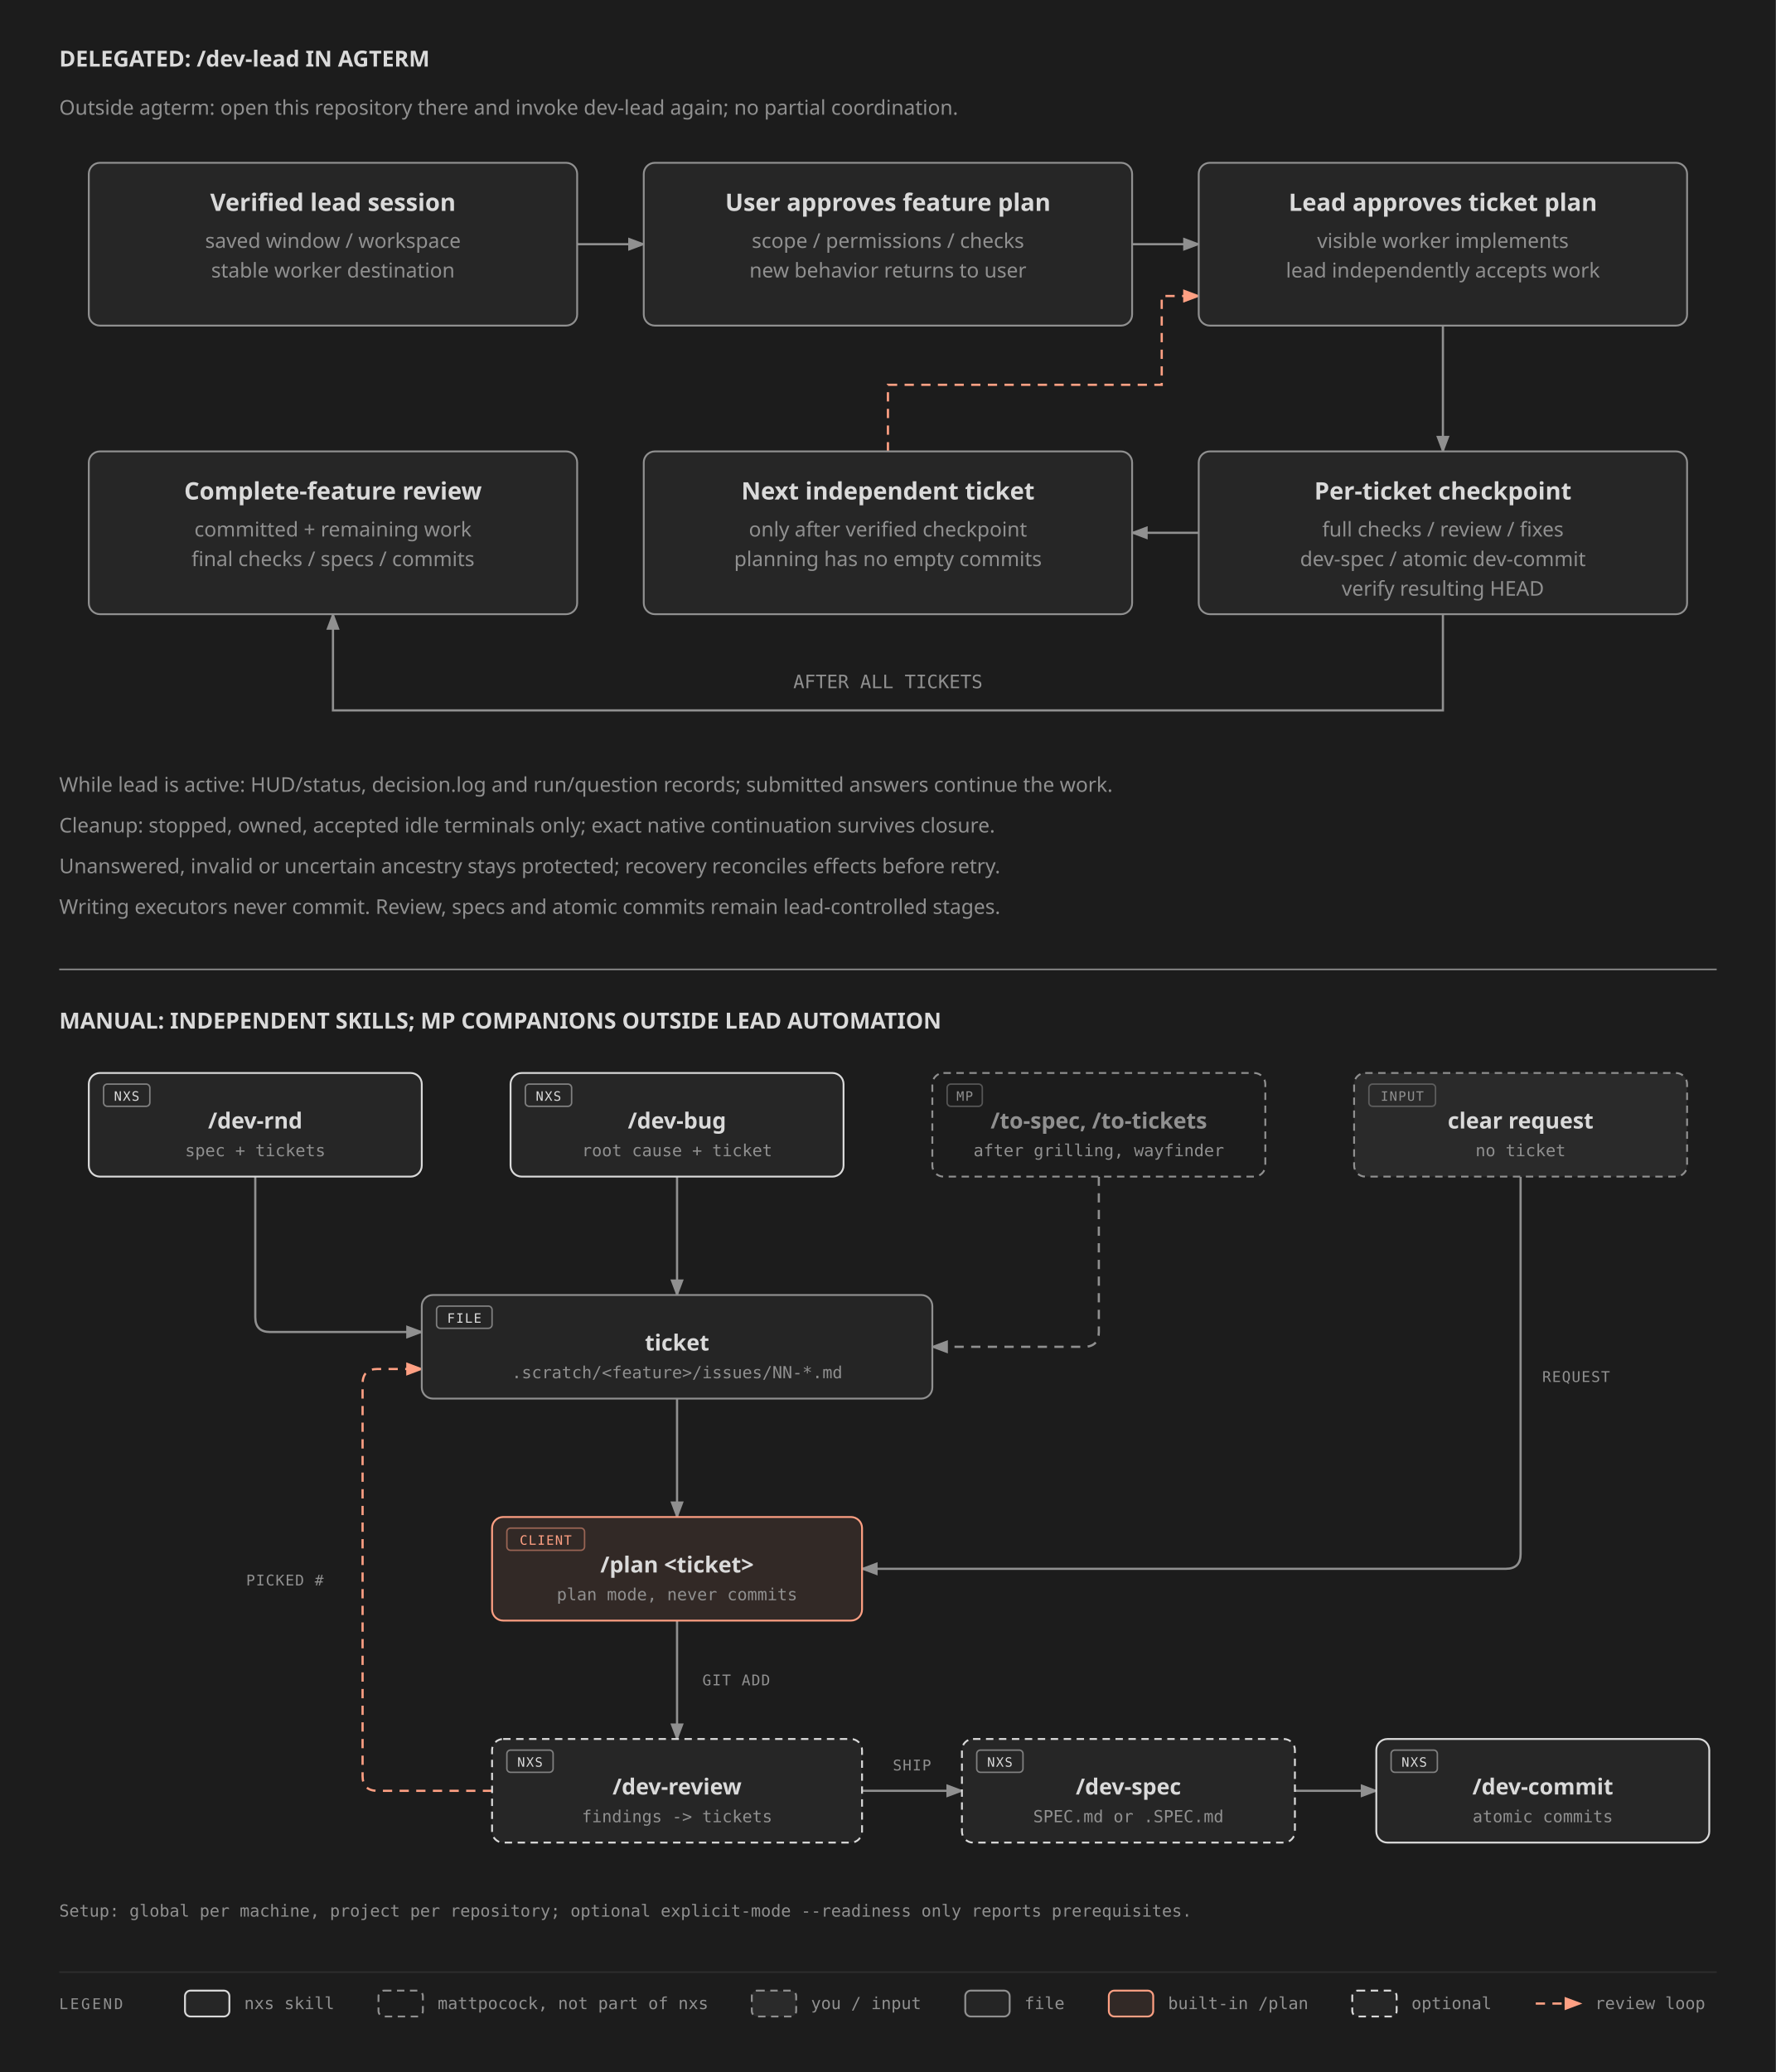
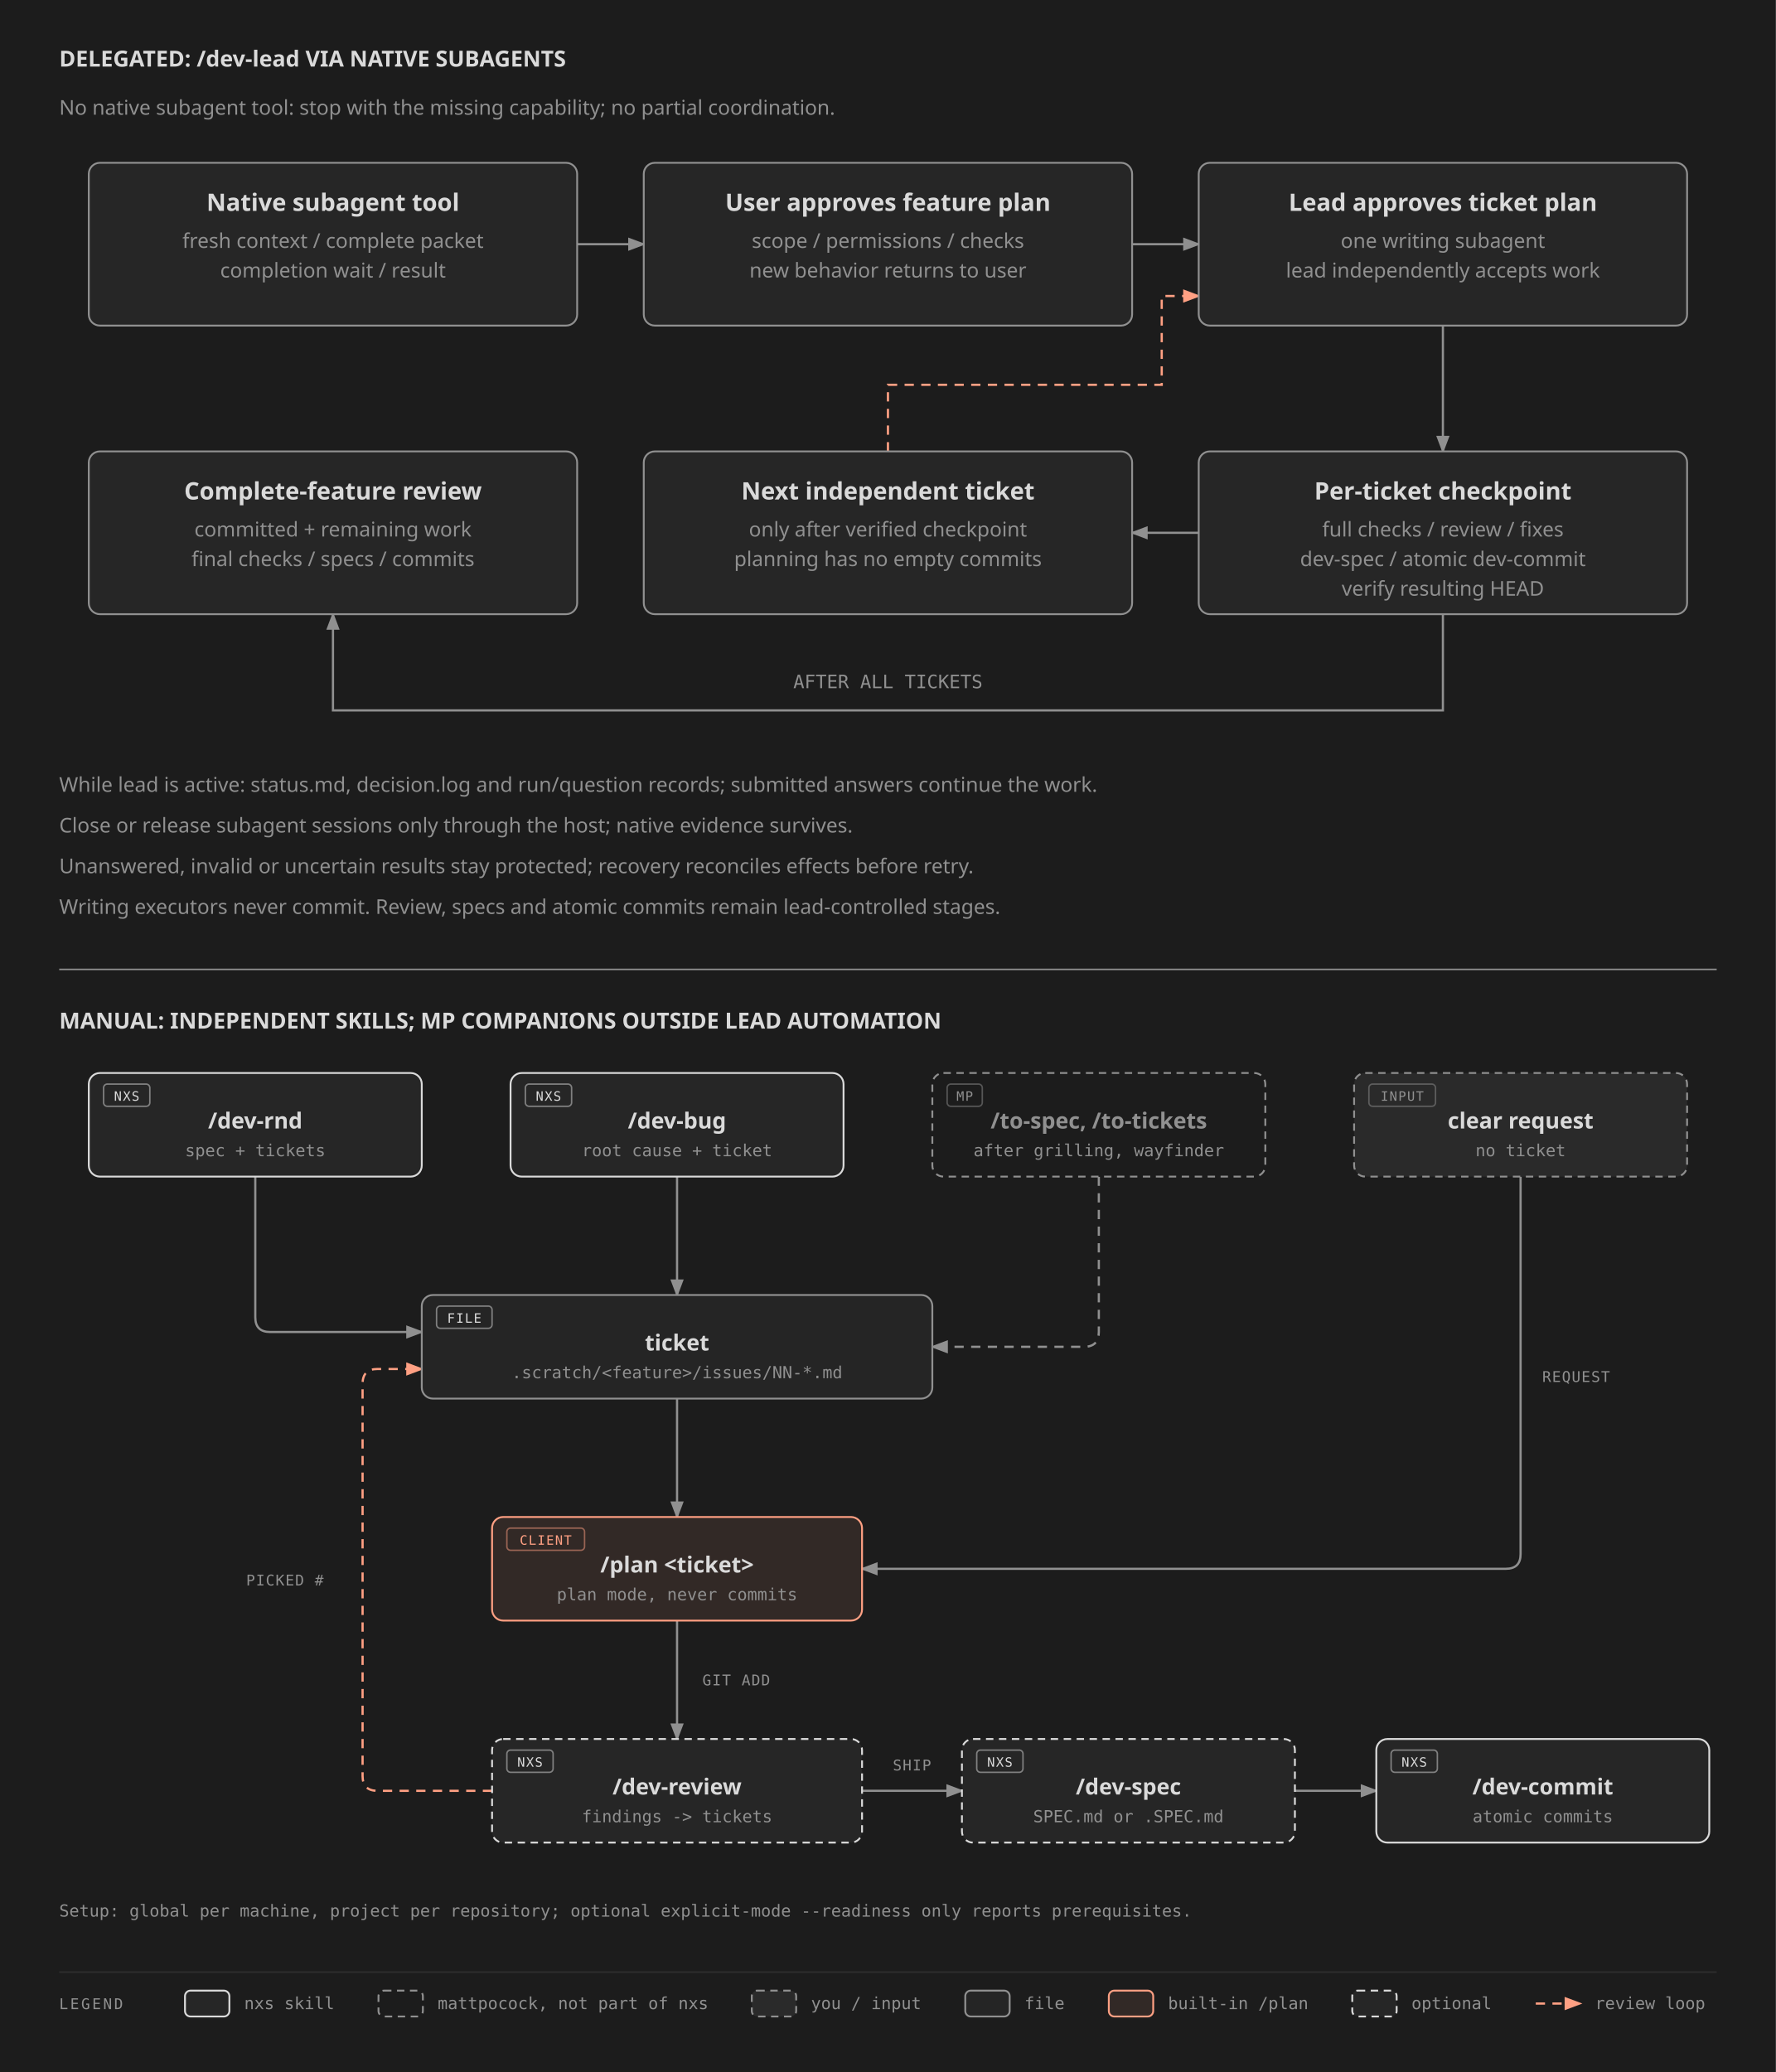
<svg xmlns="http://www.w3.org/2000/svg" viewBox="0 0 960 1120" role="img" aria-labelledby="nxs-workflow-dark-title nxs-workflow-dark-desc" id="nxs-workflow-dark-root">
  <defs>
    <marker id="nxs-workflow-dark-arrow" markerWidth="8" markerHeight="6" refX="7" refY="3" orient="auto">
      <polygon points="0 0, 8 3, 0 6" fill="#909090" />
    </marker>
    <marker id="nxs-workflow-dark-arrow-accent" markerWidth="8" markerHeight="6" refX="7" refY="3" orient="auto">
      <polygon points="0 0, 8 3, 0 6" fill="#ffa083" />
    </marker>
    <marker id="nxs-workflow-dark-arrow-link" markerWidth="8" markerHeight="6" refX="7" refY="3" orient="auto">
      <polygon points="0 0, 8 3, 0 6" fill="#8dbbff" />
    </marker>
    <marker id="nxs-workflow-dark-arrow-soft" markerWidth="8" markerHeight="6" refX="7" refY="3" orient="auto">
      <polygon points="0 0, 8 3, 0 6" fill="#909090" />
    </marker>
  </defs>
  <rect width="100%" height="100%" fill="#1c1c1c" />
-   <text x="32" y="36" fill="#dadada" font-size="12" font-family="'Geist', system-ui, sans-serif" font-weight="600">DELEGATED: /dev-lead IN AGTERM</text>
-   <text x="32" y="62" fill="#909090" font-size="11" font-family="'Geist', system-ui, sans-serif">Outside agterm: open this repository there and invoke dev-lead again; no partial coordination.</text>
+   <text x="32" y="36" fill="#dadada" font-size="12" font-family="'Geist', system-ui, sans-serif" font-weight="600">DELEGATED: /dev-lead VIA NATIVE SUBAGENTS</text>
+   <text x="32" y="62" fill="#909090" font-size="11" font-family="'Geist', system-ui, sans-serif">No native subagent tool: stop with the missing capability; no partial coordination.</text>
  <path d="M 312 132 L 348 132" fill="none" stroke="#909090" stroke-width="1.2" marker-end="url(#nxs-workflow-dark-arrow)" />
  <path d="M 612 132 L 648 132" fill="none" stroke="#909090" stroke-width="1.2" marker-end="url(#nxs-workflow-dark-arrow)" />
  <path d="M 780 176 L 780 244" fill="none" stroke="#909090" stroke-width="1.2" marker-end="url(#nxs-workflow-dark-arrow)" />
  <path d="M 648 288 L 612 288" fill="none" stroke="#909090" stroke-width="1.2" marker-end="url(#nxs-workflow-dark-arrow)" />
  <path d="M 480 244 L 480 208 L 628 208 L 628 160 L 648 160" fill="none" stroke="#ffa083" stroke-width="1.2" stroke-dasharray="5,4" marker-end="url(#nxs-workflow-dark-arrow-accent)" />
  <path d="M 780 332 L 780 384 L 180 384 L 180 332" fill="none" stroke="#909090" stroke-width="1.2" marker-end="url(#nxs-workflow-dark-arrow)" />
  <text x="480" y="372" fill="#909090" font-size="10" font-family="'Geist Mono', ui-monospace, monospace" text-anchor="middle">AFTER ALL TICKETS</text>
  <rect x="48" y="88" width="264" height="88" rx="6" fill="#262626" stroke="#909090" stroke-width="1" />
-   <text x="180" y="114" fill="#dadada" font-size="13" font-family="'Geist', system-ui, sans-serif" text-anchor="middle" font-weight="600">Verified lead session</text>
-   <text x="180" y="134" fill="#909090" font-size="11" font-family="'Geist', system-ui, sans-serif" text-anchor="middle">saved window / workspace</text>
-   <text x="180" y="150" fill="#909090" font-size="11" font-family="'Geist', system-ui, sans-serif" text-anchor="middle">stable worker destination</text>
+   <text x="180" y="114" fill="#dadada" font-size="13" font-family="'Geist', system-ui, sans-serif" text-anchor="middle" font-weight="600">Native subagent tool</text>
+   <text x="180" y="134" fill="#909090" font-size="11" font-family="'Geist', system-ui, sans-serif" text-anchor="middle">fresh context / complete packet</text>
+   <text x="180" y="150" fill="#909090" font-size="11" font-family="'Geist', system-ui, sans-serif" text-anchor="middle">completion wait / result</text>
  <rect x="348" y="88" width="264" height="88" rx="6" fill="#262626" stroke="#909090" stroke-width="1" />
  <text x="480" y="114" fill="#dadada" font-size="13" font-family="'Geist', system-ui, sans-serif" text-anchor="middle" font-weight="600">User approves feature plan</text>
  <text x="480" y="134" fill="#909090" font-size="11" font-family="'Geist', system-ui, sans-serif" text-anchor="middle">scope / permissions / checks</text>
  <text x="480" y="150" fill="#909090" font-size="11" font-family="'Geist', system-ui, sans-serif" text-anchor="middle">new behavior returns to user</text>
  <rect x="648" y="88" width="264" height="88" rx="6" fill="#262626" stroke="#909090" stroke-width="1" />
  <text x="780" y="114" fill="#dadada" font-size="13" font-family="'Geist', system-ui, sans-serif" text-anchor="middle" font-weight="600">Lead approves ticket plan</text>
-   <text x="780" y="134" fill="#909090" font-size="11" font-family="'Geist', system-ui, sans-serif" text-anchor="middle">visible worker implements</text>
+   <text x="780" y="134" fill="#909090" font-size="11" font-family="'Geist', system-ui, sans-serif" text-anchor="middle">one writing subagent</text>
  <text x="780" y="150" fill="#909090" font-size="11" font-family="'Geist', system-ui, sans-serif" text-anchor="middle">lead independently accepts work</text>
  <rect x="648" y="244" width="264" height="88" rx="6" fill="#262626" stroke="#909090" stroke-width="1" />
  <text x="780" y="270" fill="#dadada" font-size="13" font-family="'Geist', system-ui, sans-serif" text-anchor="middle" font-weight="600">Per-ticket checkpoint</text>
  <text x="780" y="290" fill="#909090" font-size="11" font-family="'Geist', system-ui, sans-serif" text-anchor="middle">full checks / review / fixes</text>
  <text x="780" y="306" fill="#909090" font-size="11" font-family="'Geist', system-ui, sans-serif" text-anchor="middle">dev-spec / atomic dev-commit</text>
  <text x="780" y="322" fill="#909090" font-size="11" font-family="'Geist', system-ui, sans-serif" text-anchor="middle">verify resulting HEAD</text>
  <rect x="348" y="244" width="264" height="88" rx="6" fill="#262626" stroke="#909090" stroke-width="1" />
  <text x="480" y="270" fill="#dadada" font-size="13" font-family="'Geist', system-ui, sans-serif" text-anchor="middle" font-weight="600">Next independent ticket</text>
  <text x="480" y="290" fill="#909090" font-size="11" font-family="'Geist', system-ui, sans-serif" text-anchor="middle">only after verified checkpoint</text>
  <text x="480" y="306" fill="#909090" font-size="11" font-family="'Geist', system-ui, sans-serif" text-anchor="middle">planning has no empty commits</text>
  <rect x="48" y="244" width="264" height="88" rx="6" fill="#262626" stroke="#909090" stroke-width="1" />
  <text x="180" y="270" fill="#dadada" font-size="13" font-family="'Geist', system-ui, sans-serif" text-anchor="middle" font-weight="600">Complete-feature review</text>
  <text x="180" y="290" fill="#909090" font-size="11" font-family="'Geist', system-ui, sans-serif" text-anchor="middle">committed + remaining work</text>
  <text x="180" y="306" fill="#909090" font-size="11" font-family="'Geist', system-ui, sans-serif" text-anchor="middle">final checks / specs / commits</text>
-   <text x="32" y="428" fill="#909090" font-size="11" font-family="'Geist', system-ui, sans-serif">While lead is active: HUD/status, decision.log and run/question records; submitted answers continue the work.</text>
-   <text x="32" y="450" fill="#909090" font-size="11" font-family="'Geist', system-ui, sans-serif">Cleanup: stopped, owned, accepted idle terminals only; exact native continuation survives closure.</text>
-   <text x="32" y="472" fill="#909090" font-size="11" font-family="'Geist', system-ui, sans-serif">Unanswered, invalid or uncertain ancestry stays protected; recovery reconciles effects before retry.</text>
+   <text x="32" y="428" fill="#909090" font-size="11" font-family="'Geist', system-ui, sans-serif">While lead is active: status.md, decision.log and run/question records; submitted answers continue the work.</text>
+   <text x="32" y="450" fill="#909090" font-size="11" font-family="'Geist', system-ui, sans-serif">Close or release subagent sessions only through the host; native evidence survives.</text>
+   <text x="32" y="472" fill="#909090" font-size="11" font-family="'Geist', system-ui, sans-serif">Unanswered, invalid or uncertain results stay protected; recovery reconciles effects before retry.</text>
  <text x="32" y="494" fill="#909090" font-size="11" font-family="'Geist', system-ui, sans-serif">Writing executors never commit. Review, specs and atomic commits remain lead-controlled stages.</text>
  <line x1="32" y1="524" x2="928" y2="524" stroke="#909090" stroke-width="0.8" />
  <text x="32" y="556" fill="#dadada" font-size="12" font-family="'Geist', system-ui, sans-serif" font-weight="600">MANUAL: INDEPENDENT SKILLS; MP COMPANIONS OUTSIDE LEAD AUTOMATION</text>
  <g transform="translate(0 540)">
    <path d="M 138 96 L 138 172 Q 138 180 146 180 L 228 180" fill="none" stroke="#909090" stroke-width="1.2" marker-end="url(#nxs-workflow-dark-arrow)" />
    <path d="M 366 96 L 366 160" fill="none" stroke="#909090" stroke-width="1.2" marker-end="url(#nxs-workflow-dark-arrow)" />
    <path d="M 594 96 L 594 180 Q 594 188 586 188 L 504 188" fill="none" stroke="#909090" stroke-width="1.2" stroke-dasharray="5,4" marker-end="url(#nxs-workflow-dark-arrow-soft)" />
    <path d="M 822 96 L 822 300 Q 822 308 814 308 L 466 308" fill="none" stroke="#909090" stroke-width="1.2" marker-end="url(#nxs-workflow-dark-arrow)" />
    <path d="M 366 216 L 366 280" fill="none" stroke="#909090" stroke-width="1.2" marker-end="url(#nxs-workflow-dark-arrow)" />
    <path d="M 366 336 L 366 400" fill="none" stroke="#909090" stroke-width="1.2" marker-end="url(#nxs-workflow-dark-arrow)" />
    <path d="M 466 428 L 520 428" fill="none" stroke="#909090" stroke-width="1.2" marker-end="url(#nxs-workflow-dark-arrow)" />
    <path d="M 700 428 L 744 428" fill="none" stroke="#909090" stroke-width="1.2" marker-end="url(#nxs-workflow-dark-arrow)" />
    <path d="M 266 428 L 204 428 Q 196 428 196 420 L 196 208 Q 196 200 204 200 L 228 200" fill="none" stroke="#ffa083" stroke-width="1.2" stroke-dasharray="5,4" marker-end="url(#nxs-workflow-dark-arrow-accent)" />
    <rect x="828.5" y="198" width="47" height="12" rx="2" fill="#1c1c1c" />
    <text x="852" y="207" fill="#909090" font-size="8" font-family="'Geist Mono', ui-monospace, monospace" text-anchor="middle" letter-spacing="0.06em">REQUEST</text>
    <rect x="374.5" y="362" width="47" height="12" rx="2" fill="#1c1c1c" />
    <text x="398" y="371" fill="#909090" font-size="8" font-family="'Geist Mono', ui-monospace, monospace" text-anchor="middle" letter-spacing="0.06em">GIT ADD</text>
    <rect x="477.5" y="408" width="31" height="12" rx="2" fill="#1c1c1c" />
    <text x="493" y="417" fill="#909090" font-size="8" font-family="'Geist Mono', ui-monospace, monospace" text-anchor="middle" letter-spacing="0.06em">SHIP</text>
    <rect x="128" y="308" width="52" height="12" rx="2" fill="#1c1c1c" />
    <text x="154" y="317" fill="#909090" font-size="8" font-family="'Geist Mono', ui-monospace, monospace" text-anchor="middle" letter-spacing="0.06em">PICKED #</text>
    <rect x="48" y="40" width="180" height="56" rx="6" fill="#1c1c1c" />
    <rect x="48" y="40" width="180" height="56" rx="6" fill="#262626" stroke="#dadada" stroke-width="1" />
    <rect x="56" y="46" width="25" height="12" rx="2" fill="transparent" stroke="#dadada" stroke-opacity="0.5" stroke-width="0.8" />
    <text x="68.5" y="55" fill="#dadada" font-size="7" font-family="'Geist Mono', ui-monospace, monospace" text-anchor="middle" letter-spacing="0.08em">NXS</text>
    <text x="138" y="70" fill="#dadada" font-size="12" font-weight="600" font-family="'Geist', system-ui, sans-serif" text-anchor="middle">/dev-rnd</text>
    <text x="138" y="85" fill="#909090" font-size="9" font-family="'Geist Mono', ui-monospace, monospace" text-anchor="middle">spec + tickets</text>
    <rect x="276" y="40" width="180" height="56" rx="6" fill="#1c1c1c" />
    <rect x="276" y="40" width="180" height="56" rx="6" fill="#262626" stroke="#dadada" stroke-width="1" />
    <rect x="284" y="46" width="25" height="12" rx="2" fill="transparent" stroke="#dadada" stroke-opacity="0.5" stroke-width="0.8" />
    <text x="296.5" y="55" fill="#dadada" font-size="7" font-family="'Geist Mono', ui-monospace, monospace" text-anchor="middle" letter-spacing="0.08em">NXS</text>
    <text x="366" y="70" fill="#dadada" font-size="12" font-weight="600" font-family="'Geist', system-ui, sans-serif" text-anchor="middle">/dev-bug</text>
    <text x="366" y="85" fill="#909090" font-size="9" font-family="'Geist Mono', ui-monospace, monospace" text-anchor="middle">root cause + ticket</text>
    <rect x="504" y="40" width="180" height="56" rx="6" fill="#1c1c1c" />
    <rect x="504" y="40" width="180" height="56" rx="6" fill="#1c1c1c" stroke="#909090" stroke-width="1" stroke-dasharray="4,3" />
    <rect x="512" y="46" width="19" height="12" rx="2" fill="transparent" stroke="#909090" stroke-opacity="0.5" stroke-width="0.8" />
    <text x="521.5" y="55" fill="#909090" font-size="7" font-family="'Geist Mono', ui-monospace, monospace" text-anchor="middle" letter-spacing="0.08em">MP</text>
    <text x="594" y="70" fill="#909090" font-size="12" font-weight="600" font-family="'Geist', system-ui, sans-serif" text-anchor="middle">/to-spec, /to-tickets</text>
    <text x="594" y="85" fill="#909090" font-size="9" font-family="'Geist Mono', ui-monospace, monospace" text-anchor="middle">after grilling, wayfinder</text>
    <rect x="732" y="40" width="180" height="56" rx="6" fill="#1c1c1c" />
    <rect x="732" y="40" width="180" height="56" rx="6" fill="rgba(144,144,144,0.12)" stroke="#909090" stroke-width="1" stroke-dasharray="4,3" />
    <rect x="740" y="46" width="36" height="12" rx="2" fill="transparent" stroke="#909090" stroke-opacity="0.5" stroke-width="0.8" />
    <text x="758" y="55" fill="#909090" font-size="7" font-family="'Geist Mono', ui-monospace, monospace" text-anchor="middle" letter-spacing="0.08em">INPUT</text>
    <text x="822" y="70" fill="#dadada" font-size="12" font-weight="600" font-family="'Geist', system-ui, sans-serif" text-anchor="middle">clear request</text>
    <text x="822" y="85" fill="#909090" font-size="9" font-family="'Geist Mono', ui-monospace, monospace" text-anchor="middle">no ticket</text>
    <rect x="228" y="160" width="276" height="56" rx="6" fill="#1c1c1c" />
    <rect x="228" y="160" width="276" height="56" rx="6" fill="rgba(218,218,218,0.05)" stroke="#909090" stroke-width="1" />
    <rect x="236" y="166" width="30" height="12" rx="2" fill="transparent" stroke="#dadada" stroke-opacity="0.5" stroke-width="0.8" />
    <text x="251" y="175" fill="#dadada" font-size="7" font-family="'Geist Mono', ui-monospace, monospace" text-anchor="middle" letter-spacing="0.08em">FILE</text>
    <text x="366" y="190" fill="#dadada" font-size="12" font-weight="600" font-family="'Geist', system-ui, sans-serif" text-anchor="middle">ticket</text>
    <text x="366" y="205" fill="#909090" font-size="9" font-family="'Geist Mono', ui-monospace, monospace" text-anchor="middle">.scratch/&lt;feature&gt;/issues/NN-*.md</text>
    <rect x="266" y="280" width="200" height="56" rx="6" fill="#1c1c1c" />
    <rect x="266" y="280" width="200" height="56" rx="6" fill="rgba(255,160,131,0.10)" stroke="#ffa083" stroke-width="1" />
    <rect x="274" y="286" width="42" height="12" rx="2" fill="transparent" stroke="#ffa083" stroke-opacity="0.5" stroke-width="0.8" />
    <text x="295" y="295" fill="#ffa083" font-size="7" font-family="'Geist Mono', ui-monospace, monospace" text-anchor="middle" letter-spacing="0.08em">CLIENT</text>
    <text x="366" y="310" fill="#dadada" font-size="12" font-weight="600" font-family="'Geist', system-ui, sans-serif" text-anchor="middle">/plan &lt;ticket&gt;</text>
    <text x="366" y="325" fill="#909090" font-size="9" font-family="'Geist Mono', ui-monospace, monospace" text-anchor="middle">plan mode, never commits</text>
    <rect x="266" y="400" width="200" height="56" rx="6" fill="#1c1c1c" />
    <rect x="266" y="400" width="200" height="56" rx="6" fill="#262626" stroke="#dadada" stroke-width="1" stroke-dasharray="4,3" />
    <rect x="274" y="406" width="25" height="12" rx="2" fill="transparent" stroke="#dadada" stroke-opacity="0.5" stroke-width="0.8" />
    <text x="286.5" y="415" fill="#dadada" font-size="7" font-family="'Geist Mono', ui-monospace, monospace" text-anchor="middle" letter-spacing="0.08em">NXS</text>
    <text x="366" y="430" fill="#dadada" font-size="12" font-weight="600" font-family="'Geist', system-ui, sans-serif" text-anchor="middle">/dev-review</text>
    <text x="366" y="445" fill="#909090" font-size="9" font-family="'Geist Mono', ui-monospace, monospace" text-anchor="middle">findings -&gt; tickets</text>
    <rect x="520" y="400" width="180" height="56" rx="6" fill="#1c1c1c" />
    <rect x="520" y="400" width="180" height="56" rx="6" fill="#262626" stroke="#dadada" stroke-width="1" stroke-dasharray="4,3" />
    <rect x="528" y="406" width="25" height="12" rx="2" fill="transparent" stroke="#dadada" stroke-opacity="0.5" stroke-width="0.8" />
    <text x="540.5" y="415" fill="#dadada" font-size="7" font-family="'Geist Mono', ui-monospace, monospace" text-anchor="middle" letter-spacing="0.08em">NXS</text>
    <text x="610" y="430" fill="#dadada" font-size="12" font-weight="600" font-family="'Geist', system-ui, sans-serif" text-anchor="middle">/dev-spec</text>
    <text x="610" y="445" fill="#909090" font-size="9" font-family="'Geist Mono', ui-monospace, monospace" text-anchor="middle">SPEC.md or .SPEC.md</text>
    <rect x="744" y="400" width="180" height="56" rx="6" fill="#1c1c1c" />
    <rect x="744" y="400" width="180" height="56" rx="6" fill="#262626" stroke="#dadada" stroke-width="1" />
    <rect x="752" y="406" width="25" height="12" rx="2" fill="transparent" stroke="#dadada" stroke-opacity="0.5" stroke-width="0.8" />
    <text x="764.5" y="415" fill="#dadada" font-size="7" font-family="'Geist Mono', ui-monospace, monospace" text-anchor="middle" letter-spacing="0.08em">NXS</text>
    <text x="834" y="430" fill="#dadada" font-size="12" font-weight="600" font-family="'Geist', system-ui, sans-serif" text-anchor="middle">/dev-commit</text>
    <text x="834" y="445" fill="#909090" font-size="9" font-family="'Geist Mono', ui-monospace, monospace" text-anchor="middle">atomic commits</text>
    <text x="32" y="496" fill="#909090" font-size="9" font-family="'Geist Mono', ui-monospace, monospace">Setup: global per machine, project per repository; optional explicit-mode --readiness only reports prerequisites.</text>
    <line x1="32" y1="526" x2="928" y2="526" stroke="rgba(218,218,218,0.1)" stroke-width="0.8" />
    <text x="32" y="546" fill="#909090" font-size="8" font-family="'Geist Mono', ui-monospace, monospace" letter-spacing="0.14em">LEGEND</text>
    <rect x="100" y="536" width="24" height="14" rx="3" fill="#262626" stroke="#dadada" stroke-width="1" />
    <text x="132" y="546" fill="#909090" font-size="9" font-family="'Geist Mono', ui-monospace, monospace">nxs skill</text>
    <rect x="204.6" y="536" width="24" height="14" rx="3" fill="#1c1c1c" stroke="#909090" stroke-width="1" stroke-dasharray="4,3" />
    <text x="236.6" y="546" fill="#909090" font-size="9" font-family="'Geist Mono', ui-monospace, monospace">mattpocock, not part of nxs</text>
    <rect x="406.4" y="536" width="24" height="14" rx="3" fill="rgba(144,144,144,0.12)" stroke="#909090" stroke-width="1" stroke-dasharray="4,3" />
    <text x="438.4" y="546" fill="#909090" font-size="9" font-family="'Geist Mono', ui-monospace, monospace">you / input</text>
    <rect x="521.8" y="536" width="24" height="14" rx="3" fill="rgba(218,218,218,0.05)" stroke="#909090" stroke-width="1" />
    <text x="553.8" y="546" fill="#909090" font-size="9" font-family="'Geist Mono', ui-monospace, monospace">file</text>
    <rect x="599.4" y="536" width="24" height="14" rx="3" fill="rgba(255,160,131,0.10)" stroke="#ffa083" stroke-width="1" />
    <text x="631.4" y="546" fill="#909090" font-size="9" font-family="'Geist Mono', ui-monospace, monospace">built-in /plan</text>
    <rect x="731.0" y="536" width="24" height="14" rx="3" fill="#262626" stroke="#dadada" stroke-width="1" stroke-dasharray="4,3" />
    <text x="763.0" y="546" fill="#909090" font-size="9" font-family="'Geist Mono', ui-monospace, monospace">optional</text>
    <path d="M 830.2 543 L 854.2 543" fill="none" stroke="#ffa083" stroke-width="1.2" stroke-dasharray="5,4" marker-end="url(#nxs-workflow-dark-arrow-accent)" />
    <text x="862.2" y="546" fill="#909090" font-size="9" font-family="'Geist Mono', ui-monospace, monospace">review loop</text>
  </g>
</svg>
